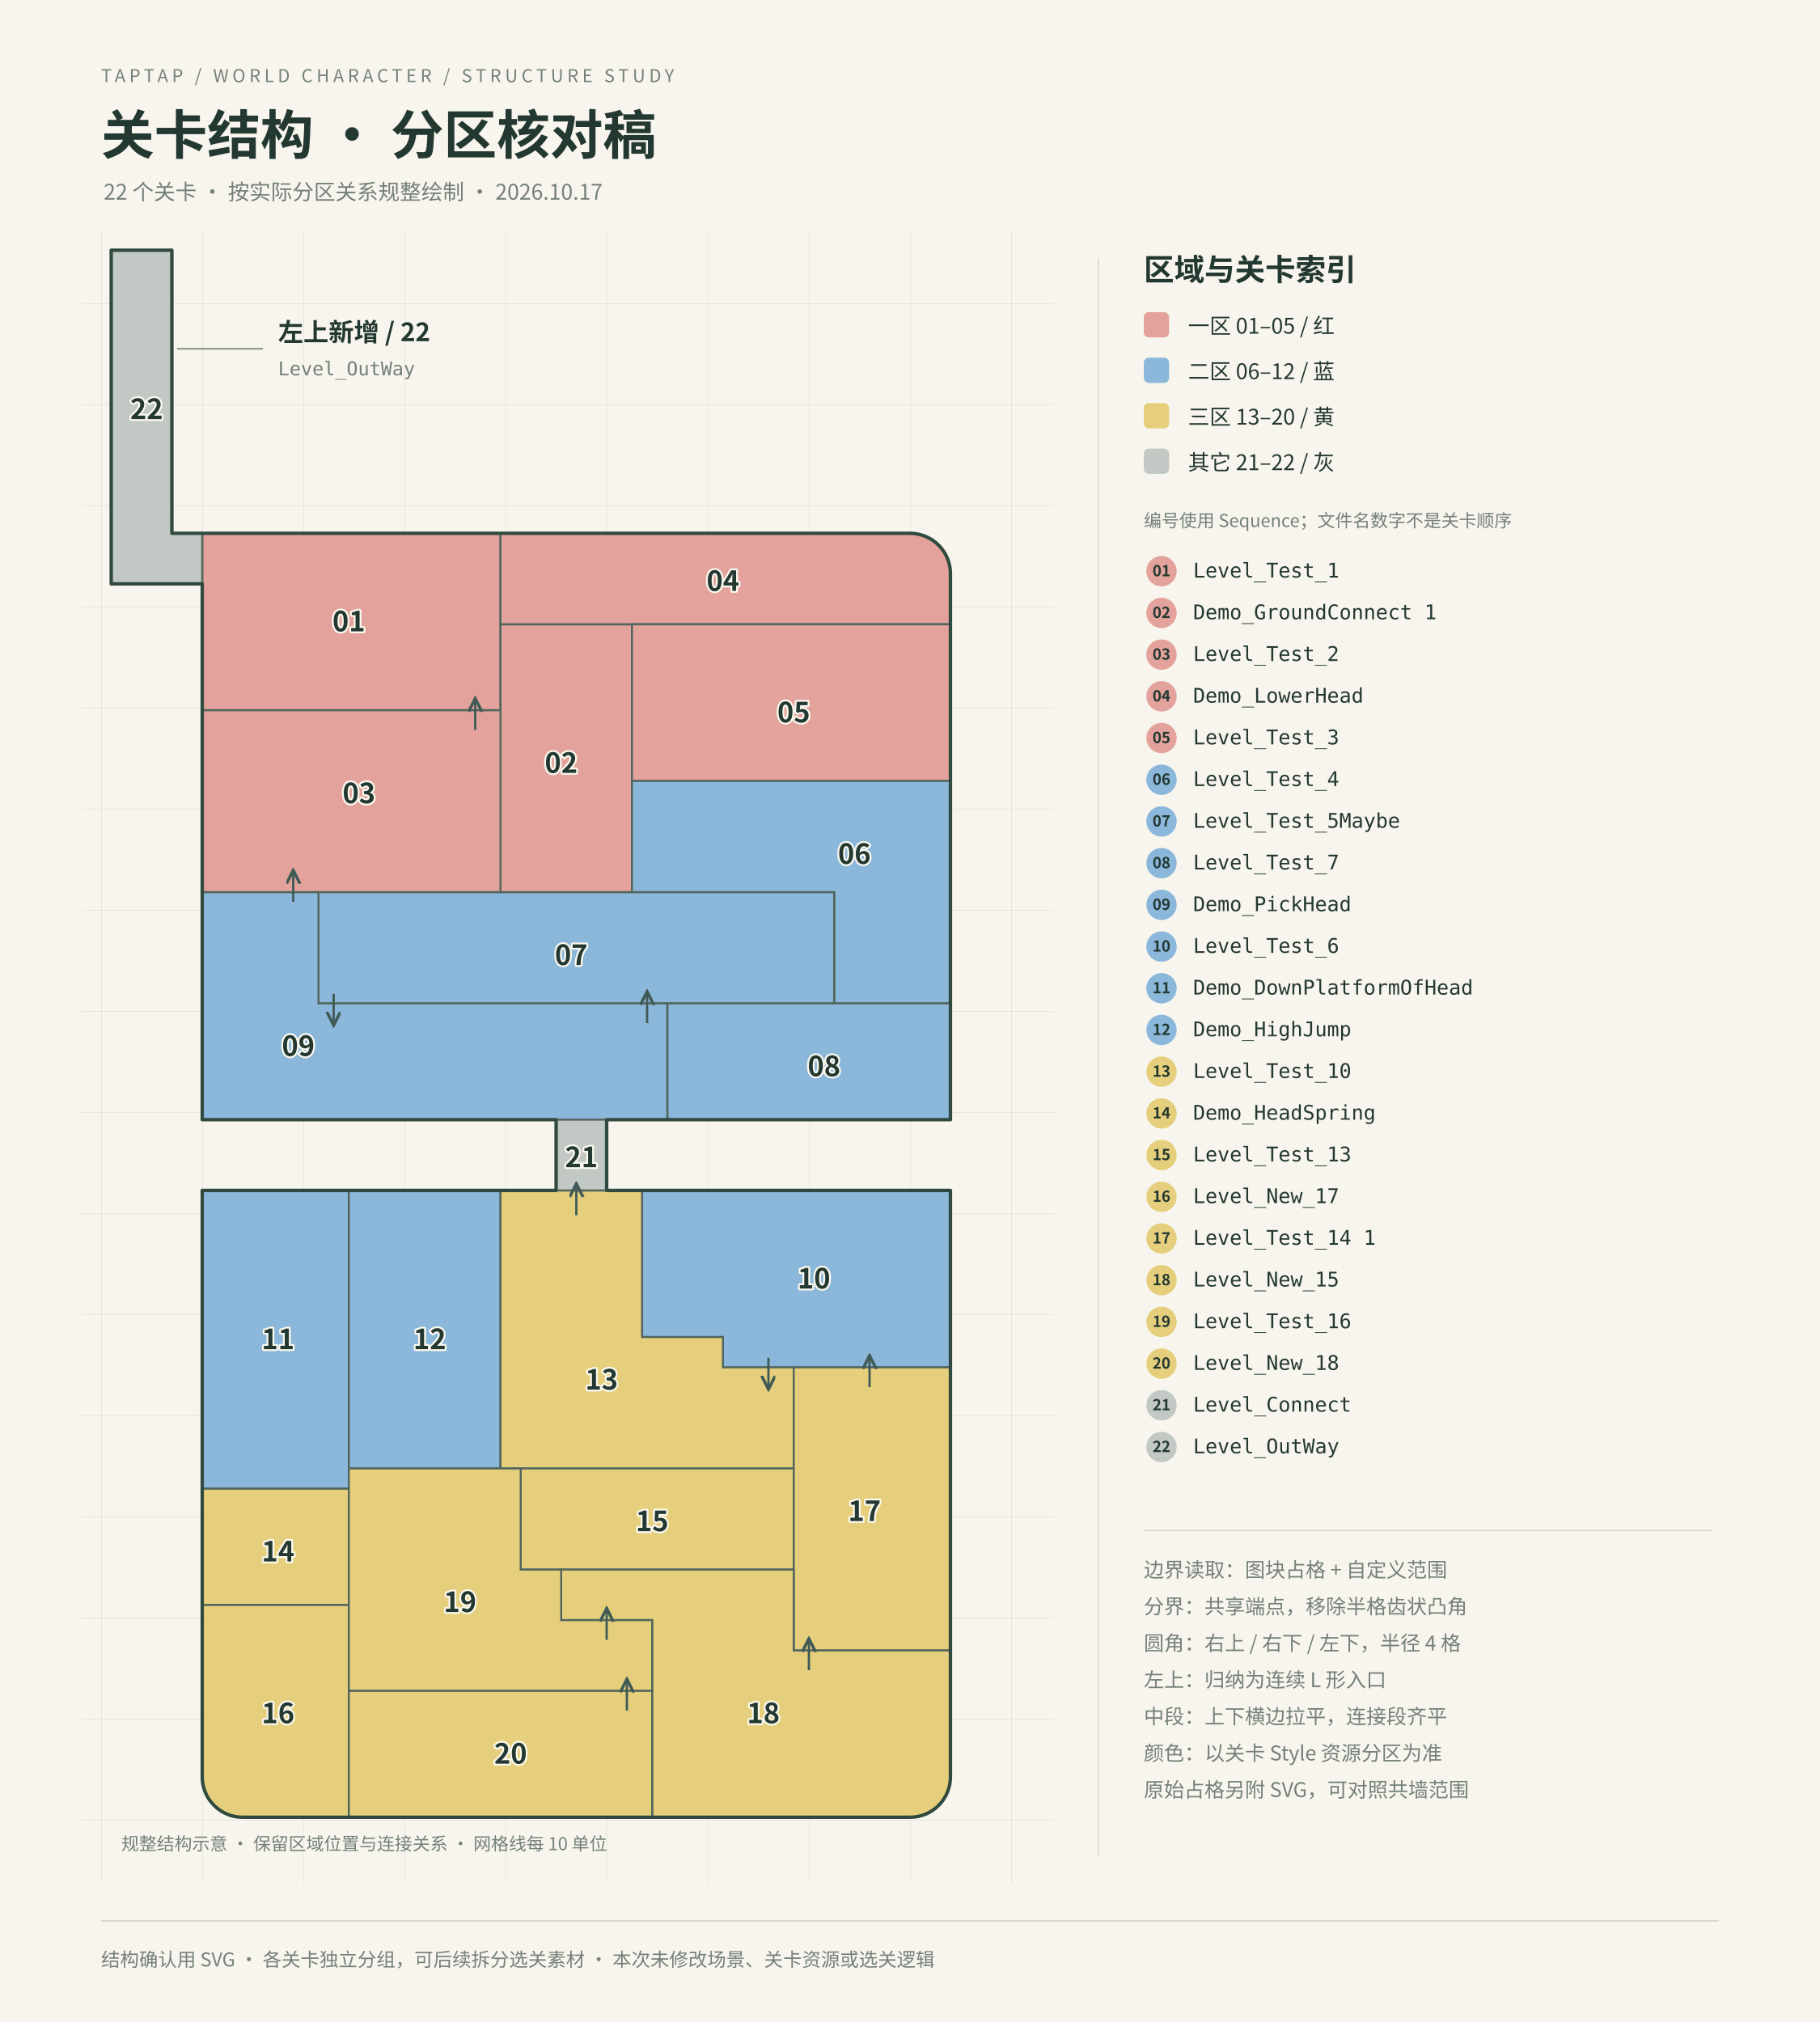
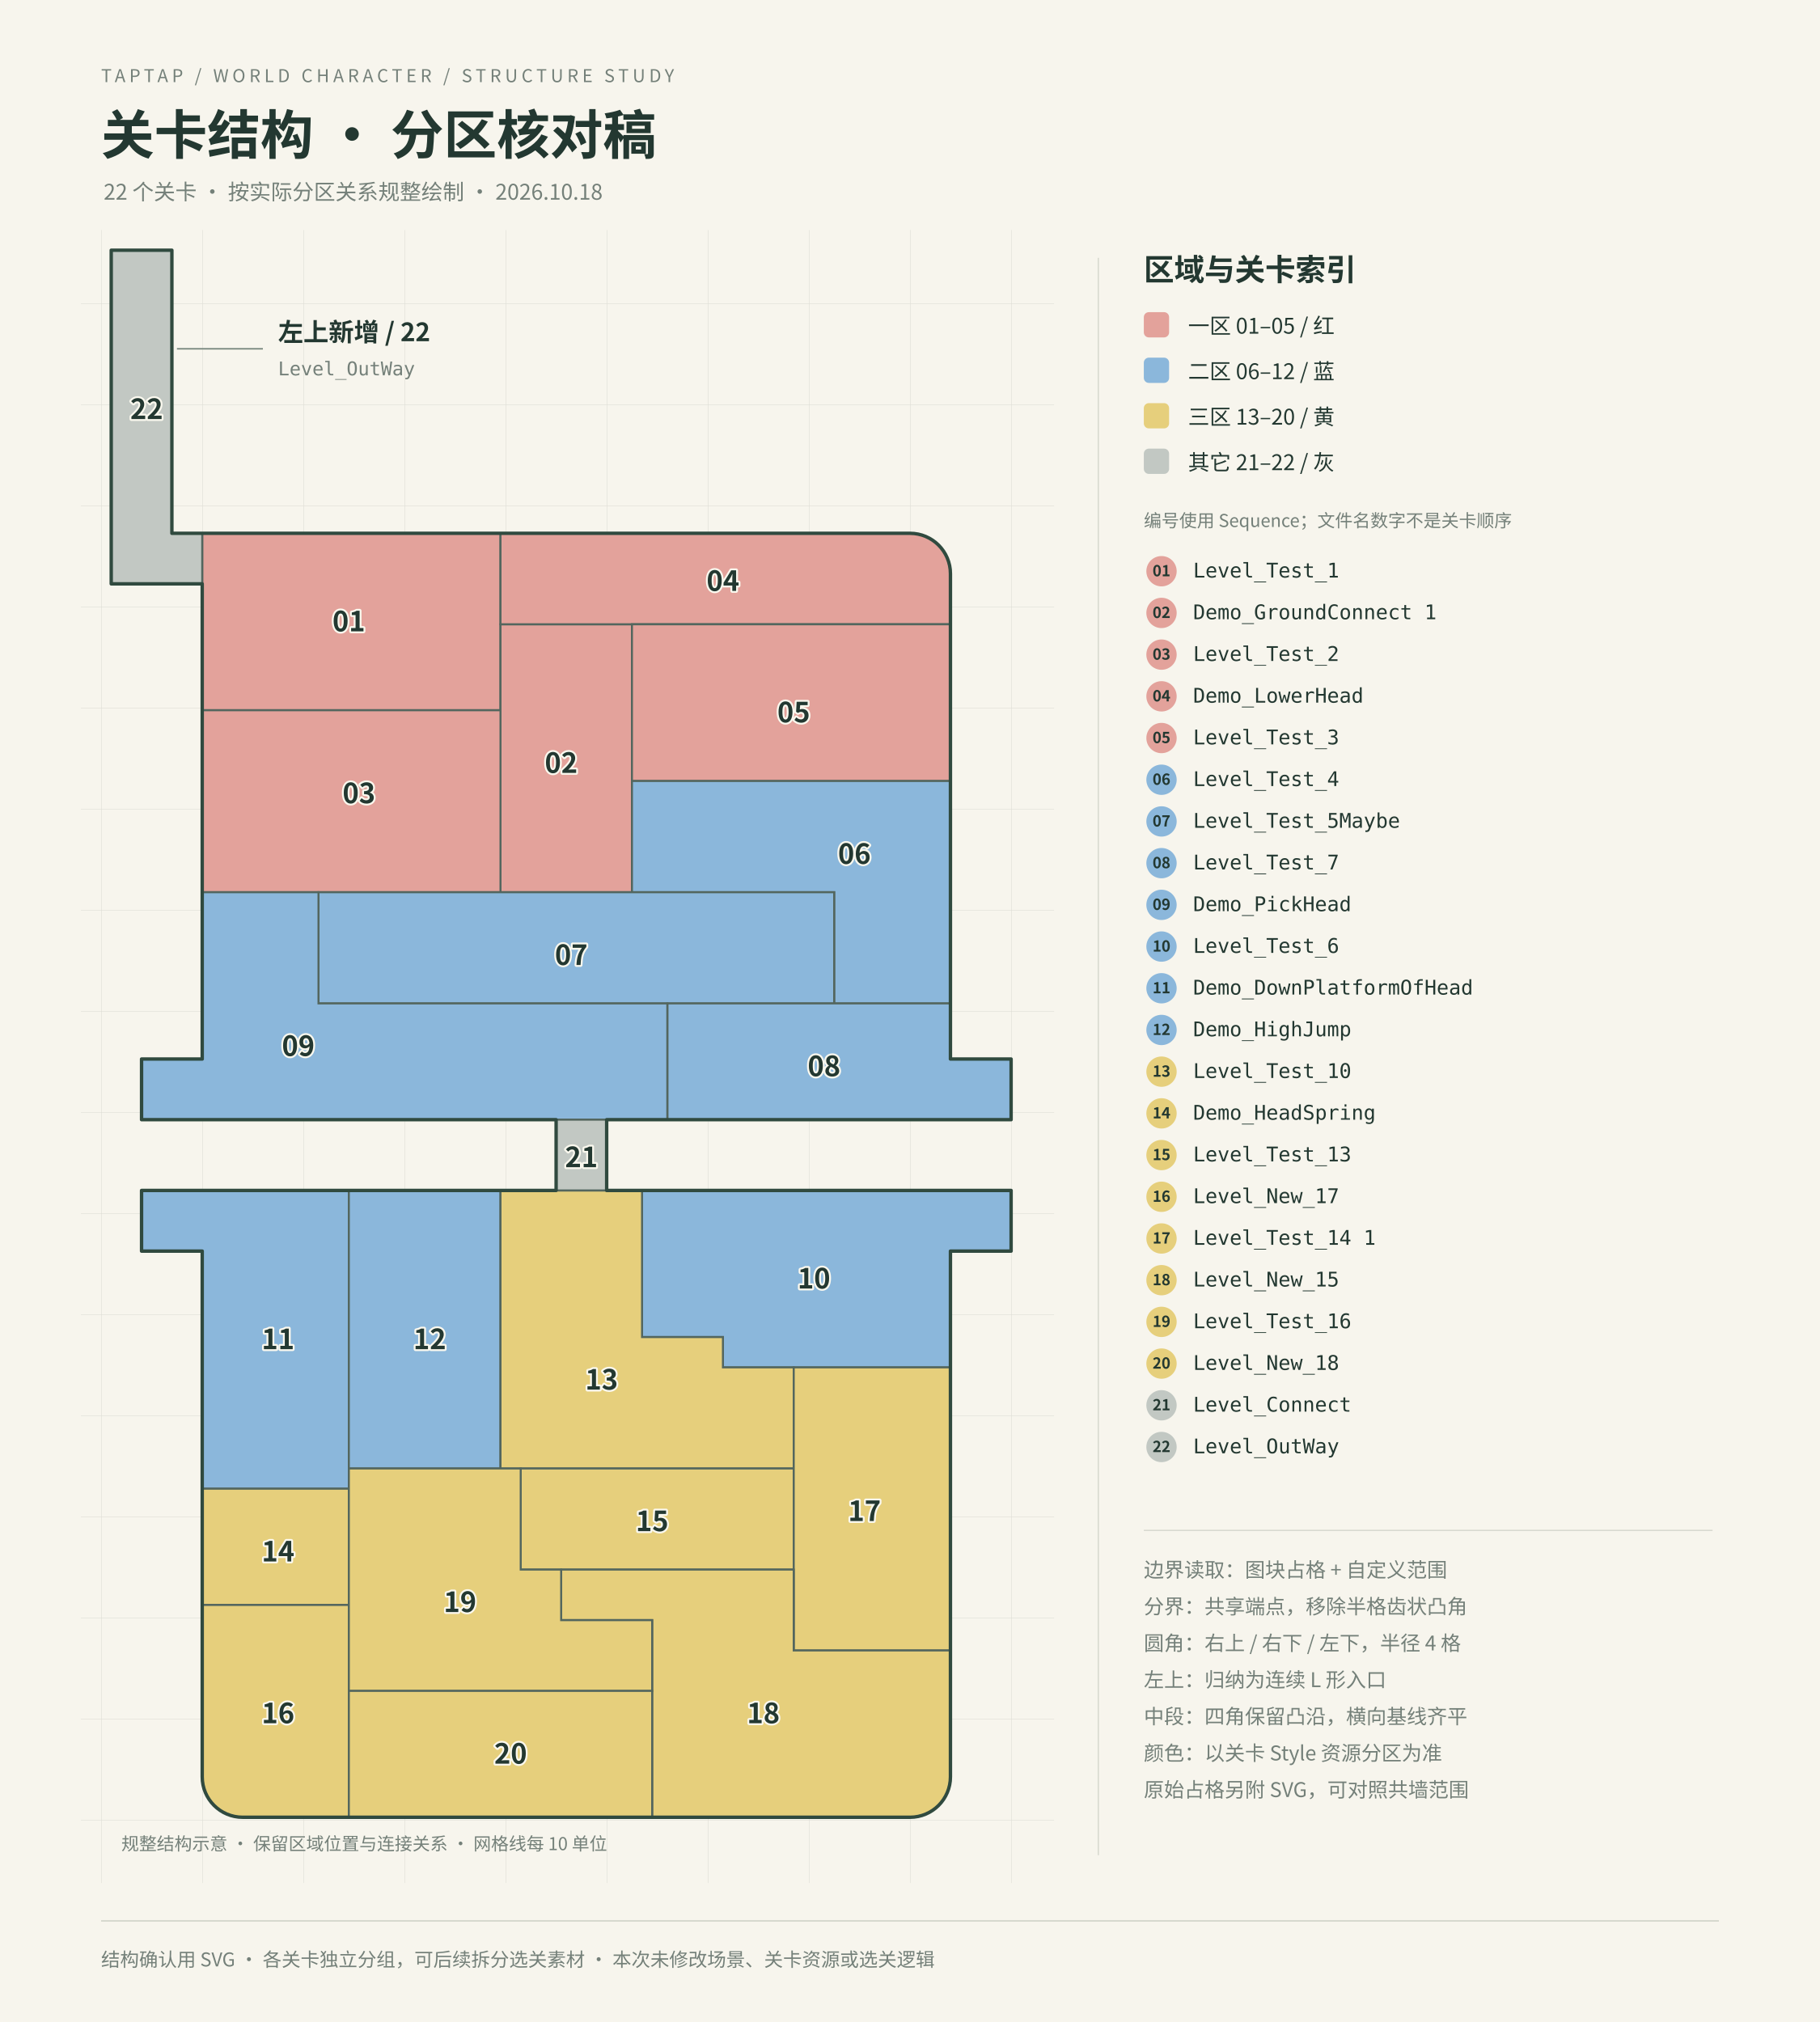
<svg xmlns="http://www.w3.org/2000/svg" width="1440" height="1600" viewBox="0 0 1440 1600">
  <defs>
    <pattern id="grid" width="80" height="80" patternUnits="userSpaceOnUse">
      <path d="M80 0H0V80" fill="none" stroke="#dddcd4" stroke-width=".7" />
    </pattern>
    <clipPath id="silhouette-clip">
-       <path d="M88,198 L88,462 L160,462 L160,886 L440,886 L440,942 L160,942 L160,1406 A32,32 0 0 0 192,1438 L720,1438 A32,32 0 0 0 752,1406 L752,942 L480,942 L480,886 L752,886 L752,454 A32,32 0 0 0 720,422 L136,422 L136,198 L88,198 Z" fill-rule="evenodd" />
+       <path d="M88,198 L88,462 L160,462 L160,838 L112,838 L112,886 L440,886 L440,942 L112,942 L112,990 L160,990 L160,1406 A32,32 0 0 0 192,1438 L720,1438 A32,32 0 0 0 752,1406 L752,990 L800,990 L800,942 L480,942 L480,886 L800,886 L800,838 L752,838 L752,454 A32,32 0 0 0 720,422 L136,422 L136,198 L88,198 Z" fill-rule="evenodd" />
    </clipPath>
    <marker id="arrow" markerWidth="7" markerHeight="7" refX="5" refY="3" orient="auto">
      <path d="M0,0 L6,3 L0,6" fill="none" stroke="#405a55" stroke-width="1.3" />
    </marker>
  </defs>
  <style>text{font-family:"Microsoft YaHei","Noto Sans CJK SC",sans-serif;fill:#233831} .muted{fill:#748079} .mono{font-family:Consolas,monospace} .label{font-size:22px;font-weight:700;text-anchor:middle;dominant-baseline:central;paint-order:stroke;stroke:#faf8ee;stroke-width:3;stroke-linejoin:round}</style>
  <rect width="1440" height="1600" fill="#f7f5ed" />
  <text x="80" y="65" font-size="14" letter-spacing="3" class="muted">TAPTAP / WORLD CHARACTER / STRUCTURE STUDY</text>
  <text x="80" y="122" font-size="42" font-weight="700">关卡结构 · 分区核对稿</text>
-   <text x="82" y="158" font-size="17" class="muted">22 个关卡 · 按实际分区关系规整绘制 · 2026.10.17</text>
+   <text x="82" y="158" font-size="17" class="muted">22 个关卡 · 按实际分区关系规整绘制 · 2026.10.18</text>
  <rect x="64" y="182" width="770" height="1308" rx="16" fill="url(#grid)" />
-   <path d="M88,198 L88,462 L160,462 L160,886 L440,886 L440,942 L160,942 L160,1406 A32,32 0 0 0 192,1438 L720,1438 A32,32 0 0 0 752,1406 L752,942 L480,942 L480,886 L752,886 L752,454 A32,32 0 0 0 720,422 L136,422 L136,198 L88,198 Z" fill="#e6cf7c" fill-rule="evenodd" />
+   <path d="M88,198 L88,462 L160,462 L160,838 L112,838 L112,886 L440,886 L440,942 L112,942 L112,990 L160,990 L160,1406 A32,32 0 0 0 192,1438 L720,1438 A32,32 0 0 0 752,1406 L752,990 L800,990 L800,942 L480,942 L480,886 L800,886 L800,838 L752,838 L752,454 A32,32 0 0 0 720,422 L136,422 L136,198 L88,198 Z" fill="#e6cf7c" fill-rule="evenodd" />
  <g id="level-regions" clip-path="url(#silhouette-clip)">
    <g id="level-01" data-module-id="e3d4dc65b67d431cb4a96331e6e6e586" data-source="Assets/Runtime/Levels/Level_Test_1.asset">
      <path d="M160,422 L160,562 L396,562 L396,422 L160,422 Z" fill="#e3a29b" fill-rule="evenodd" stroke="#53665e" stroke-width="1.6" stroke-linejoin="miter" />
    </g>
    <g id="level-02" data-module-id="7d2861e155f94be491b6c5437f229f83" data-source="Assets/Runtime/Levels/Demo_GroundConnect 1.asset">
      <path d="M396,494 L396,706 L500,706 L500,494 L396,494 Z" fill="#e3a29b" fill-rule="evenodd" stroke="#53665e" stroke-width="1.6" stroke-linejoin="miter" />
    </g>
    <g id="level-03" data-module-id="a0cadc7204034720ab7eff930c366903" data-source="Assets/Runtime/Levels/Level_Test_2.asset">
      <path d="M160,562 L160,706 L396,706 L396,562 L160,562 Z" fill="#e3a29b" fill-rule="evenodd" stroke="#53665e" stroke-width="1.6" stroke-linejoin="miter" />
    </g>
    <g id="level-04" data-module-id="d8b0a52796e04e4bbddd92188c1c4808" data-source="Assets/Runtime/Levels/Demo_LowerHead.asset">
      <path d="M396,422 L396,494 L752,494 L752,454 A32,32 0 0 0 720,422 L396,422 Z" fill="#e3a29b" fill-rule="evenodd" stroke="#53665e" stroke-width="1.6" stroke-linejoin="miter" />
    </g>
    <g id="level-05" data-module-id="76fbb97aa8144e238fbd9ae00d5f1283" data-source="Assets/Runtime/Levels/Level_Test_3.asset">
      <path d="M500,494 L500,618 L752,618 L752,494 L500,494 Z" fill="#e3a29b" fill-rule="evenodd" stroke="#53665e" stroke-width="1.6" stroke-linejoin="miter" />
    </g>
    <g id="level-06" data-module-id="d1f89e7af7a6404299db80c1d30b56cb" data-source="Assets/Runtime/Levels/Level_Test_4.asset">
      <path d="M500,618 L500,706 L660,706 L660,794 L752,794 L752,618 L500,618 Z" fill="#8bb7db" fill-rule="evenodd" stroke="#53665e" stroke-width="1.6" stroke-linejoin="miter" />
    </g>
    <g id="level-07" data-module-id="d739a00201634759a77941122e7335c5" data-source="Assets/Runtime/Levels/Level_Test_5Maybe.asset">
      <path d="M252,706 L252,794 L660,794 L660,706 L252,706 Z" fill="#8bb7db" fill-rule="evenodd" stroke="#53665e" stroke-width="1.6" stroke-linejoin="miter" />
    </g>
    <g id="level-08" data-module-id="412005a821984653ab3b0a215fe811ba" data-source="Assets/Runtime/Levels/Level_Test_7.asset">
-       <path d="M528,794 L528,886 L752,886 L752,794 L528,794 Z" fill="#8bb7db" fill-rule="evenodd" stroke="#53665e" stroke-width="1.6" stroke-linejoin="miter" />
+       <path d="M528,794 L528,886 L800,886 L800,838 L752,838 L752,794 L528,794 Z" fill="#8bb7db" fill-rule="evenodd" stroke="#53665e" stroke-width="1.6" stroke-linejoin="miter" />
    </g>
    <g id="level-09" data-module-id="30a4ad492bd142e8aaf02cc9e42103fc" data-source="Assets/Runtime/Levels/Demo_PickHead.asset">
-       <path d="M160,706 L160,886 L528,886 L528,794 L252,794 L252,706 L160,706 Z" fill="#8bb7db" fill-rule="evenodd" stroke="#53665e" stroke-width="1.6" stroke-linejoin="miter" />
+       <path d="M112,838 L112,886 L528,886 L528,794 L252,794 L252,706 L160,706 L160,838 L112,838 Z" fill="#8bb7db" fill-rule="evenodd" stroke="#53665e" stroke-width="1.6" stroke-linejoin="miter" />
    </g>
    <g id="level-10" data-module-id="704d4109545f4f288c9048b4c8a679a7" data-source="Assets/Runtime/Levels/Level_Test_6.asset">
-       <path d="M508,942 L508,1058 L572,1058 L572,1082 L752,1082 L752,942 L508,942 Z" fill="#8bb7db" fill-rule="evenodd" stroke="#53665e" stroke-width="1.6" stroke-linejoin="miter" />
+       <path d="M508,942 L508,1058 L572,1058 L572,1082 L752,1082 L752,990 L800,990 L800,942 L508,942 Z" fill="#8bb7db" fill-rule="evenodd" stroke="#53665e" stroke-width="1.6" stroke-linejoin="miter" />
    </g>
    <g id="level-11" data-module-id="1249a37049554f77a3bd3cc1c1fbfe4e" data-source="Assets/Runtime/Levels/Demo_DownPlatformOfHead.asset">
-       <path d="M160,942 L160,1178 L276,1178 L276,942 L160,942 Z" fill="#8bb7db" fill-rule="evenodd" stroke="#53665e" stroke-width="1.6" stroke-linejoin="miter" />
+       <path d="M160,990 L160,1178 L276,1178 L276,942 L112,942 L112,990 L160,990 Z" fill="#8bb7db" fill-rule="evenodd" stroke="#53665e" stroke-width="1.6" stroke-linejoin="miter" />
    </g>
    <g id="level-12" data-module-id="8e53708b328042ad8235f2eac0808179" data-source="Assets/Runtime/Levels/Demo_HighJump.asset">
      <path d="M276,942 L276,1162 L396,1162 L396,942 L276,942 Z" fill="#8bb7db" fill-rule="evenodd" stroke="#53665e" stroke-width="1.6" stroke-linejoin="miter" />
    </g>
    <g id="level-13" data-module-id="c56ef1126bb941f5aa90ad28f3b62dcd" data-source="Assets/Runtime/Levels/Level_Test_10.asset">
      <path d="M396,942 L396,1162 L628,1162 L628,1082 L572,1082 L572,1058 L508,1058 L508,942 L396,942 Z" fill="#e6cf7c" fill-rule="evenodd" stroke="#53665e" stroke-width="1.6" stroke-linejoin="miter" />
    </g>
    <g id="level-14" data-module-id="58d3f3cac75f407a8c2b193aecebc6b9" data-source="Assets/Runtime/Levels/Demo_HeadSpring.asset">
      <path d="M160,1178 L160,1270 L276,1270 L276,1178 L160,1178 Z" fill="#e6cf7c" fill-rule="evenodd" stroke="#53665e" stroke-width="1.6" stroke-linejoin="miter" />
    </g>
    <g id="level-15" data-module-id="83f81c461527499dbef1314c6a6086a3" data-source="Assets/Runtime/Levels/Level_Test_13.asset">
      <path d="M412,1162 L412,1242 L628,1242 L628,1162 L412,1162 Z" fill="#e6cf7c" fill-rule="evenodd" stroke="#53665e" stroke-width="1.6" stroke-linejoin="miter" />
    </g>
    <g id="level-16" data-module-id="1aa84240b1db41b4a30440c429a675a4" data-source="Assets/Runtime/Levels/Level_New_17.asset">
      <path d="M160,1270 L160,1406 A32,32 0 0 0 192,1438 L276,1438 L276,1270 L160,1270 Z" fill="#e6cf7c" fill-rule="evenodd" stroke="#53665e" stroke-width="1.6" stroke-linejoin="miter" />
    </g>
    <g id="level-17" data-module-id="0d82da05cf0149f3a34b263f051f9da6" data-source="Assets/Runtime/Levels/Level_Test_14 1.asset">
      <path d="M628,1082 L628,1306 L752,1306 L752,1082 L628,1082 Z" fill="#e6cf7c" fill-rule="evenodd" stroke="#53665e" stroke-width="1.6" stroke-linejoin="miter" />
    </g>
    <g id="level-18" data-module-id="16e4d0ba687846938cc39173dbe4c164" data-source="Assets/Runtime/Levels/Level_New_15.asset">
      <path d="M444,1242 L444,1282 L516,1282 L516,1438 L720,1438 A32,32 0 0 0 752,1406 L752,1306 L628,1306 L628,1242 L444,1242 Z" fill="#e6cf7c" fill-rule="evenodd" stroke="#53665e" stroke-width="1.6" stroke-linejoin="miter" />
    </g>
    <g id="level-19" data-module-id="debbcc0b7b4047a1baff7945de02234e" data-source="Assets/Runtime/Levels/Level_Test_16.asset">
      <path d="M276,1162 L276,1338 L516,1338 L516,1282 L444,1282 L444,1242 L412,1242 L412,1162 L276,1162 Z" fill="#e6cf7c" fill-rule="evenodd" stroke="#53665e" stroke-width="1.6" stroke-linejoin="miter" />
    </g>
    <g id="level-20" data-module-id="58a00ac9703d478badf56eefbfbfe6d1" data-source="Assets/Runtime/Levels/Level_New_18.asset">
      <path d="M276,1338 L276,1438 L516,1438 L516,1338 L276,1338 Z" fill="#e6cf7c" fill-rule="evenodd" stroke="#53665e" stroke-width="1.6" stroke-linejoin="miter" />
    </g>
    <g id="level-21" data-module-id="08ac8d6efad7412dbd7487b0fb10f1cf" data-source="Assets/Runtime/Levels/Level_Connect.asset">
      <path d="M440,886 L440,942 L480,942 L480,886 L440,886 Z" fill="#c2c8c3" fill-rule="evenodd" stroke="#53665e" stroke-width="1.6" stroke-linejoin="miter" />
    </g>
    <g id="level-22" data-module-id="ab62f0d55e154b5dbecafd8bfa6af962" data-source="Assets/Runtime/Levels/Level_OutWay.asset">
      <path d="M88,198 L88,462 L160,462 L160,422 L136,422 L136,198 L88,198 Z" fill="#c2c8c3" fill-rule="evenodd" stroke="#53665e" stroke-width="1.6" stroke-linejoin="miter" />
    </g>
  </g>
-   <path id="world-silhouette" d="M88,198 L88,462 L160,462 L160,886 L440,886 L440,942 L160,942 L160,1406 A32,32 0 0 0 192,1438 L720,1438 A32,32 0 0 0 752,1406 L752,942 L480,942 L480,886 L752,886 L752,454 A32,32 0 0 0 720,422 L136,422 L136,198 L88,198 Z" fill="none" stroke="#304a3f" stroke-width="2.7" stroke-linejoin="round" fill-rule="evenodd" />
-   <g id="passage-arrows">
-     <path id="passage-01" d="M376,577.6 L376,554.4" fill="none" stroke="#405a55" stroke-width="1.8" marker-end="url(#arrow)" />
-     <path id="passage-02" d="M232,713.6 L232,690.4" fill="none" stroke="#405a55" stroke-width="1.8" marker-end="url(#arrow)" />
-     <path id="passage-03" d="M264,786.4 L264,809.6" fill="none" stroke="#405a55" stroke-width="1.8" marker-end="url(#arrow)" />
-     <path id="passage-04" d="M512,809.6 L512,786.4" fill="none" stroke="#405a55" stroke-width="1.8" marker-end="url(#arrow)" />
-     <path id="passage-05" d="M608,1074.4 L608,1097.6" fill="none" stroke="#405a55" stroke-width="1.8" marker-end="url(#arrow)" />
-     <path id="passage-06" d="M688,1097.6 L688,1074.4" fill="none" stroke="#405a55" stroke-width="1.8" marker-end="url(#arrow)" />
-     <path id="passage-07" d="M456,961.6 L456,938.4" fill="none" stroke="#405a55" stroke-width="1.8" marker-end="url(#arrow)" />
-     <path id="passage-08" d="M640,1321.6 L640,1298.4" fill="none" stroke="#405a55" stroke-width="1.8" marker-end="url(#arrow)" />
-     <path id="passage-09" d="M480,1297.6 L480,1274.4" fill="none" stroke="#405a55" stroke-width="1.8" marker-end="url(#arrow)" />
-     <path id="passage-10" d="M496,1353.6 L496,1330.4" fill="none" stroke="#405a55" stroke-width="1.8" marker-end="url(#arrow)" />
-   </g>
+   <path id="world-silhouette" d="M88,198 L88,462 L160,462 L160,838 L112,838 L112,886 L440,886 L440,942 L112,942 L112,990 L160,990 L160,1406 A32,32 0 0 0 192,1438 L720,1438 A32,32 0 0 0 752,1406 L752,990 L800,990 L800,942 L480,942 L480,886 L800,886 L800,838 L752,838 L752,454 A32,32 0 0 0 720,422 L136,422 L136,198 L88,198 Z" fill="none" stroke="#304a3f" stroke-width="2.7" stroke-linejoin="round" fill-rule="evenodd" />
  <g id="level-numbers">
    <text class="label" x="276" y="490">01</text>
    <text class="label" x="444" y="602">02</text>
    <text class="label" x="284" y="626">03</text>
    <text class="label" x="572" y="458">04</text>
    <text class="label" x="628" y="562">05</text>
    <text class="label" x="676" y="674">06</text>
    <text class="label" x="452" y="754">07</text>
    <text class="label" x="652" y="842">08</text>
    <text class="label" x="236" y="826">09</text>
    <text class="label" x="644" y="1010">10</text>
    <text class="label" x="220" y="1058">11</text>
    <text class="label" x="340" y="1058">12</text>
    <text class="label" x="476" y="1090">13</text>
    <text class="label" x="220" y="1226">14</text>
    <text class="label" x="516" y="1202">15</text>
    <text class="label" x="220" y="1354">16</text>
    <text class="label" x="684" y="1194">17</text>
    <text class="label" x="604" y="1354">18</text>
    <text class="label" x="364" y="1266">19</text>
    <text class="label" x="404" y="1386">20</text>
    <text class="label" x="460" y="914">21</text>
    <text class="label" x="116" y="322">22</text>
  </g>
  <path d="M140 276 H208" fill="none" stroke="#7a8980" stroke-width="1.2" />
  <text x="220" y="270" font-size="20" font-weight="700">左上新增 / 22</text>
  <text x="220" y="297" class="mono muted" font-size="15">Level_OutWay</text>
  <text x="96" y="1464" class="muted" font-size="14">规整结构示意 · 保留区域位置与连接关系 · 网格线每 10 单位</text>
  <line x1="869" y1="204" x2="869" y2="1468" stroke="#d7d9cf" />
  <text x="905" y="222" font-size="24" font-weight="700">区域与关卡索引</text>
  <rect x="905" y="247" width="20" height="20" rx="4" fill="#e3a29b" />
  <text x="940" y="264" font-size="17">一区 01–05 / 红</text>
  <rect x="905" y="283" width="20" height="20" rx="4" fill="#8bb7db" />
  <text x="940" y="300" font-size="17">二区 06–12 / 蓝</text>
  <rect x="905" y="319" width="20" height="20" rx="4" fill="#e6cf7c" />
  <text x="940" y="336" font-size="17">三区 13–20 / 黄</text>
  <rect x="905" y="355" width="20" height="20" rx="4" fill="#c2c8c3" />
  <text x="940" y="372" font-size="17">其它 21–22 / 灰</text>
  <text x="905" y="417" font-size="14" class="muted">编号使用 Sequence；文件名数字不是关卡顺序</text>
  <circle cx="919" cy="452" r="12" fill="#e3a29b" />
  <text x="919" y="456" font-size="12" text-anchor="middle" font-weight="700">01</text>
  <text x="944" y="457" font-size="16" class="mono">Level_Test_1</text>
  <circle cx="919" cy="485" r="12" fill="#e3a29b" />
  <text x="919" y="489" font-size="12" text-anchor="middle" font-weight="700">02</text>
  <text x="944" y="490" font-size="16" class="mono">Demo_GroundConnect 1</text>
  <circle cx="919" cy="518" r="12" fill="#e3a29b" />
  <text x="919" y="522" font-size="12" text-anchor="middle" font-weight="700">03</text>
  <text x="944" y="523" font-size="16" class="mono">Level_Test_2</text>
  <circle cx="919" cy="551" r="12" fill="#e3a29b" />
  <text x="919" y="555" font-size="12" text-anchor="middle" font-weight="700">04</text>
  <text x="944" y="556" font-size="16" class="mono">Demo_LowerHead</text>
  <circle cx="919" cy="584" r="12" fill="#e3a29b" />
  <text x="919" y="588" font-size="12" text-anchor="middle" font-weight="700">05</text>
  <text x="944" y="589" font-size="16" class="mono">Level_Test_3</text>
  <circle cx="919" cy="617" r="12" fill="#8bb7db" />
  <text x="919" y="621" font-size="12" text-anchor="middle" font-weight="700">06</text>
  <text x="944" y="622" font-size="16" class="mono">Level_Test_4</text>
  <circle cx="919" cy="650" r="12" fill="#8bb7db" />
  <text x="919" y="654" font-size="12" text-anchor="middle" font-weight="700">07</text>
  <text x="944" y="655" font-size="16" class="mono">Level_Test_5Maybe</text>
  <circle cx="919" cy="683" r="12" fill="#8bb7db" />
  <text x="919" y="687" font-size="12" text-anchor="middle" font-weight="700">08</text>
  <text x="944" y="688" font-size="16" class="mono">Level_Test_7</text>
  <circle cx="919" cy="716" r="12" fill="#8bb7db" />
  <text x="919" y="720" font-size="12" text-anchor="middle" font-weight="700">09</text>
  <text x="944" y="721" font-size="16" class="mono">Demo_PickHead</text>
  <circle cx="919" cy="749" r="12" fill="#8bb7db" />
  <text x="919" y="753" font-size="12" text-anchor="middle" font-weight="700">10</text>
  <text x="944" y="754" font-size="16" class="mono">Level_Test_6</text>
  <circle cx="919" cy="782" r="12" fill="#8bb7db" />
  <text x="919" y="786" font-size="12" text-anchor="middle" font-weight="700">11</text>
  <text x="944" y="787" font-size="16" class="mono">Demo_DownPlatformOfHead</text>
  <circle cx="919" cy="815" r="12" fill="#8bb7db" />
  <text x="919" y="819" font-size="12" text-anchor="middle" font-weight="700">12</text>
  <text x="944" y="820" font-size="16" class="mono">Demo_HighJump</text>
  <circle cx="919" cy="848" r="12" fill="#e6cf7c" />
  <text x="919" y="852" font-size="12" text-anchor="middle" font-weight="700">13</text>
  <text x="944" y="853" font-size="16" class="mono">Level_Test_10</text>
  <circle cx="919" cy="881" r="12" fill="#e6cf7c" />
  <text x="919" y="885" font-size="12" text-anchor="middle" font-weight="700">14</text>
  <text x="944" y="886" font-size="16" class="mono">Demo_HeadSpring</text>
  <circle cx="919" cy="914" r="12" fill="#e6cf7c" />
  <text x="919" y="918" font-size="12" text-anchor="middle" font-weight="700">15</text>
  <text x="944" y="919" font-size="16" class="mono">Level_Test_13</text>
  <circle cx="919" cy="947" r="12" fill="#e6cf7c" />
  <text x="919" y="951" font-size="12" text-anchor="middle" font-weight="700">16</text>
  <text x="944" y="952" font-size="16" class="mono">Level_New_17</text>
  <circle cx="919" cy="980" r="12" fill="#e6cf7c" />
  <text x="919" y="984" font-size="12" text-anchor="middle" font-weight="700">17</text>
  <text x="944" y="985" font-size="16" class="mono">Level_Test_14 1</text>
  <circle cx="919" cy="1013" r="12" fill="#e6cf7c" />
  <text x="919" y="1017" font-size="12" text-anchor="middle" font-weight="700">18</text>
  <text x="944" y="1018" font-size="16" class="mono">Level_New_15</text>
  <circle cx="919" cy="1046" r="12" fill="#e6cf7c" />
  <text x="919" y="1050" font-size="12" text-anchor="middle" font-weight="700">19</text>
  <text x="944" y="1051" font-size="16" class="mono">Level_Test_16</text>
  <circle cx="919" cy="1079" r="12" fill="#e6cf7c" />
  <text x="919" y="1083" font-size="12" text-anchor="middle" font-weight="700">20</text>
  <text x="944" y="1084" font-size="16" class="mono">Level_New_18</text>
  <circle cx="919" cy="1112" r="12" fill="#c2c8c3" />
  <text x="919" y="1116" font-size="12" text-anchor="middle" font-weight="700">21</text>
  <text x="944" y="1117" font-size="16" class="mono">Level_Connect</text>
  <circle cx="919" cy="1145" r="12" fill="#c2c8c3" />
  <text x="919" y="1149" font-size="12" text-anchor="middle" font-weight="700">22</text>
  <text x="944" y="1150" font-size="16" class="mono">Level_OutWay</text>
  <line x1="905" y1="1211" x2="1355" y2="1211" stroke="#d7d9cf" />
  <text x="905" y="1248" font-size="16" class="muted">边界读取：图块占格 + 自定义范围</text>
  <text x="905" y="1277" font-size="16" class="muted">分界：共享端点，移除半格齿状凸角</text>
  <text x="905" y="1306" font-size="16" class="muted">圆角：右上 / 右下 / 左下，半径 4 格</text>
  <text x="905" y="1335" font-size="16" class="muted">左上：归纳为连续 L 形入口</text>
-   <text x="905" y="1364" font-size="16" class="muted">中段：上下横边拉平，连接段齐平</text>
+   <text x="905" y="1364" font-size="16" class="muted">中段：四角保留凸沿，横向基线齐平</text>
  <text x="905" y="1393" font-size="16" class="muted">颜色：以关卡 Style 资源分区为准</text>
  <text x="905" y="1422" font-size="16" class="muted">原始占格另附 SVG，可对照共墙范围</text>
  <line x1="80" y1="1520" x2="1360" y2="1520" stroke="#cdd1c6" />
  <text x="80" y="1556" font-size="15" class="muted">结构确认用 SVG · 各关卡独立分组，可后续拆分选关素材 · 本次未修改场景、关卡资源或选关逻辑</text>
</svg>
